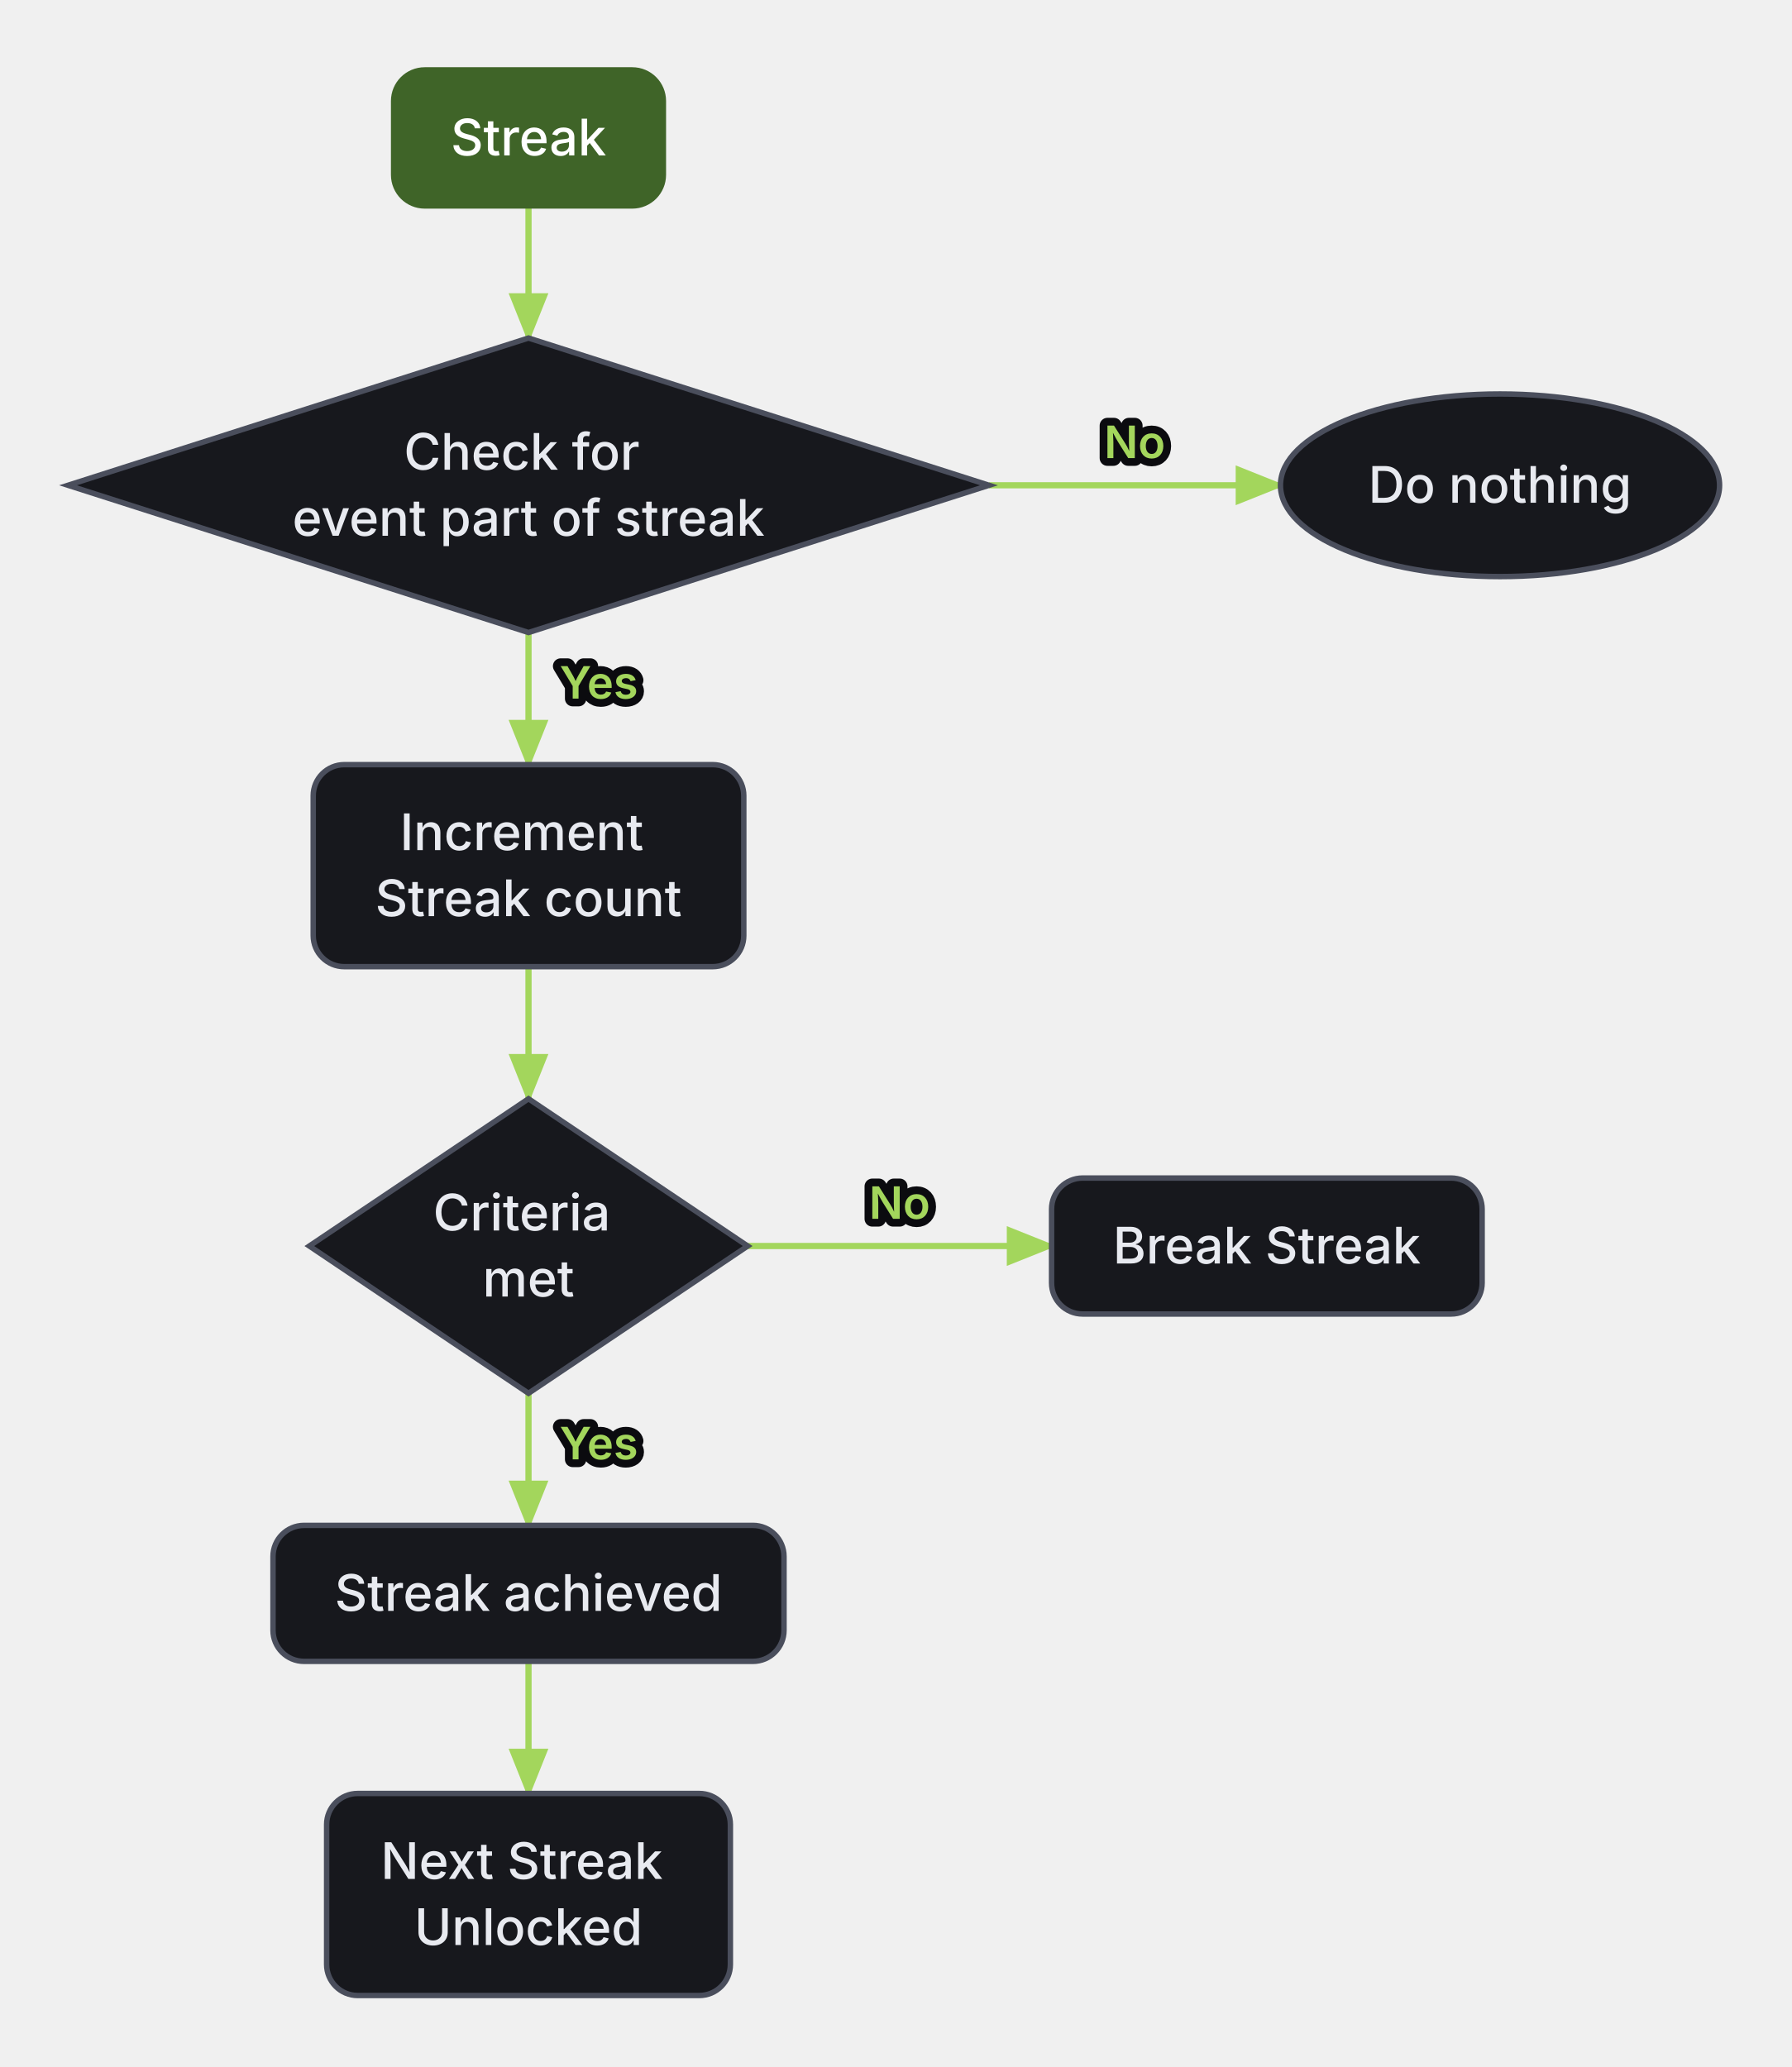
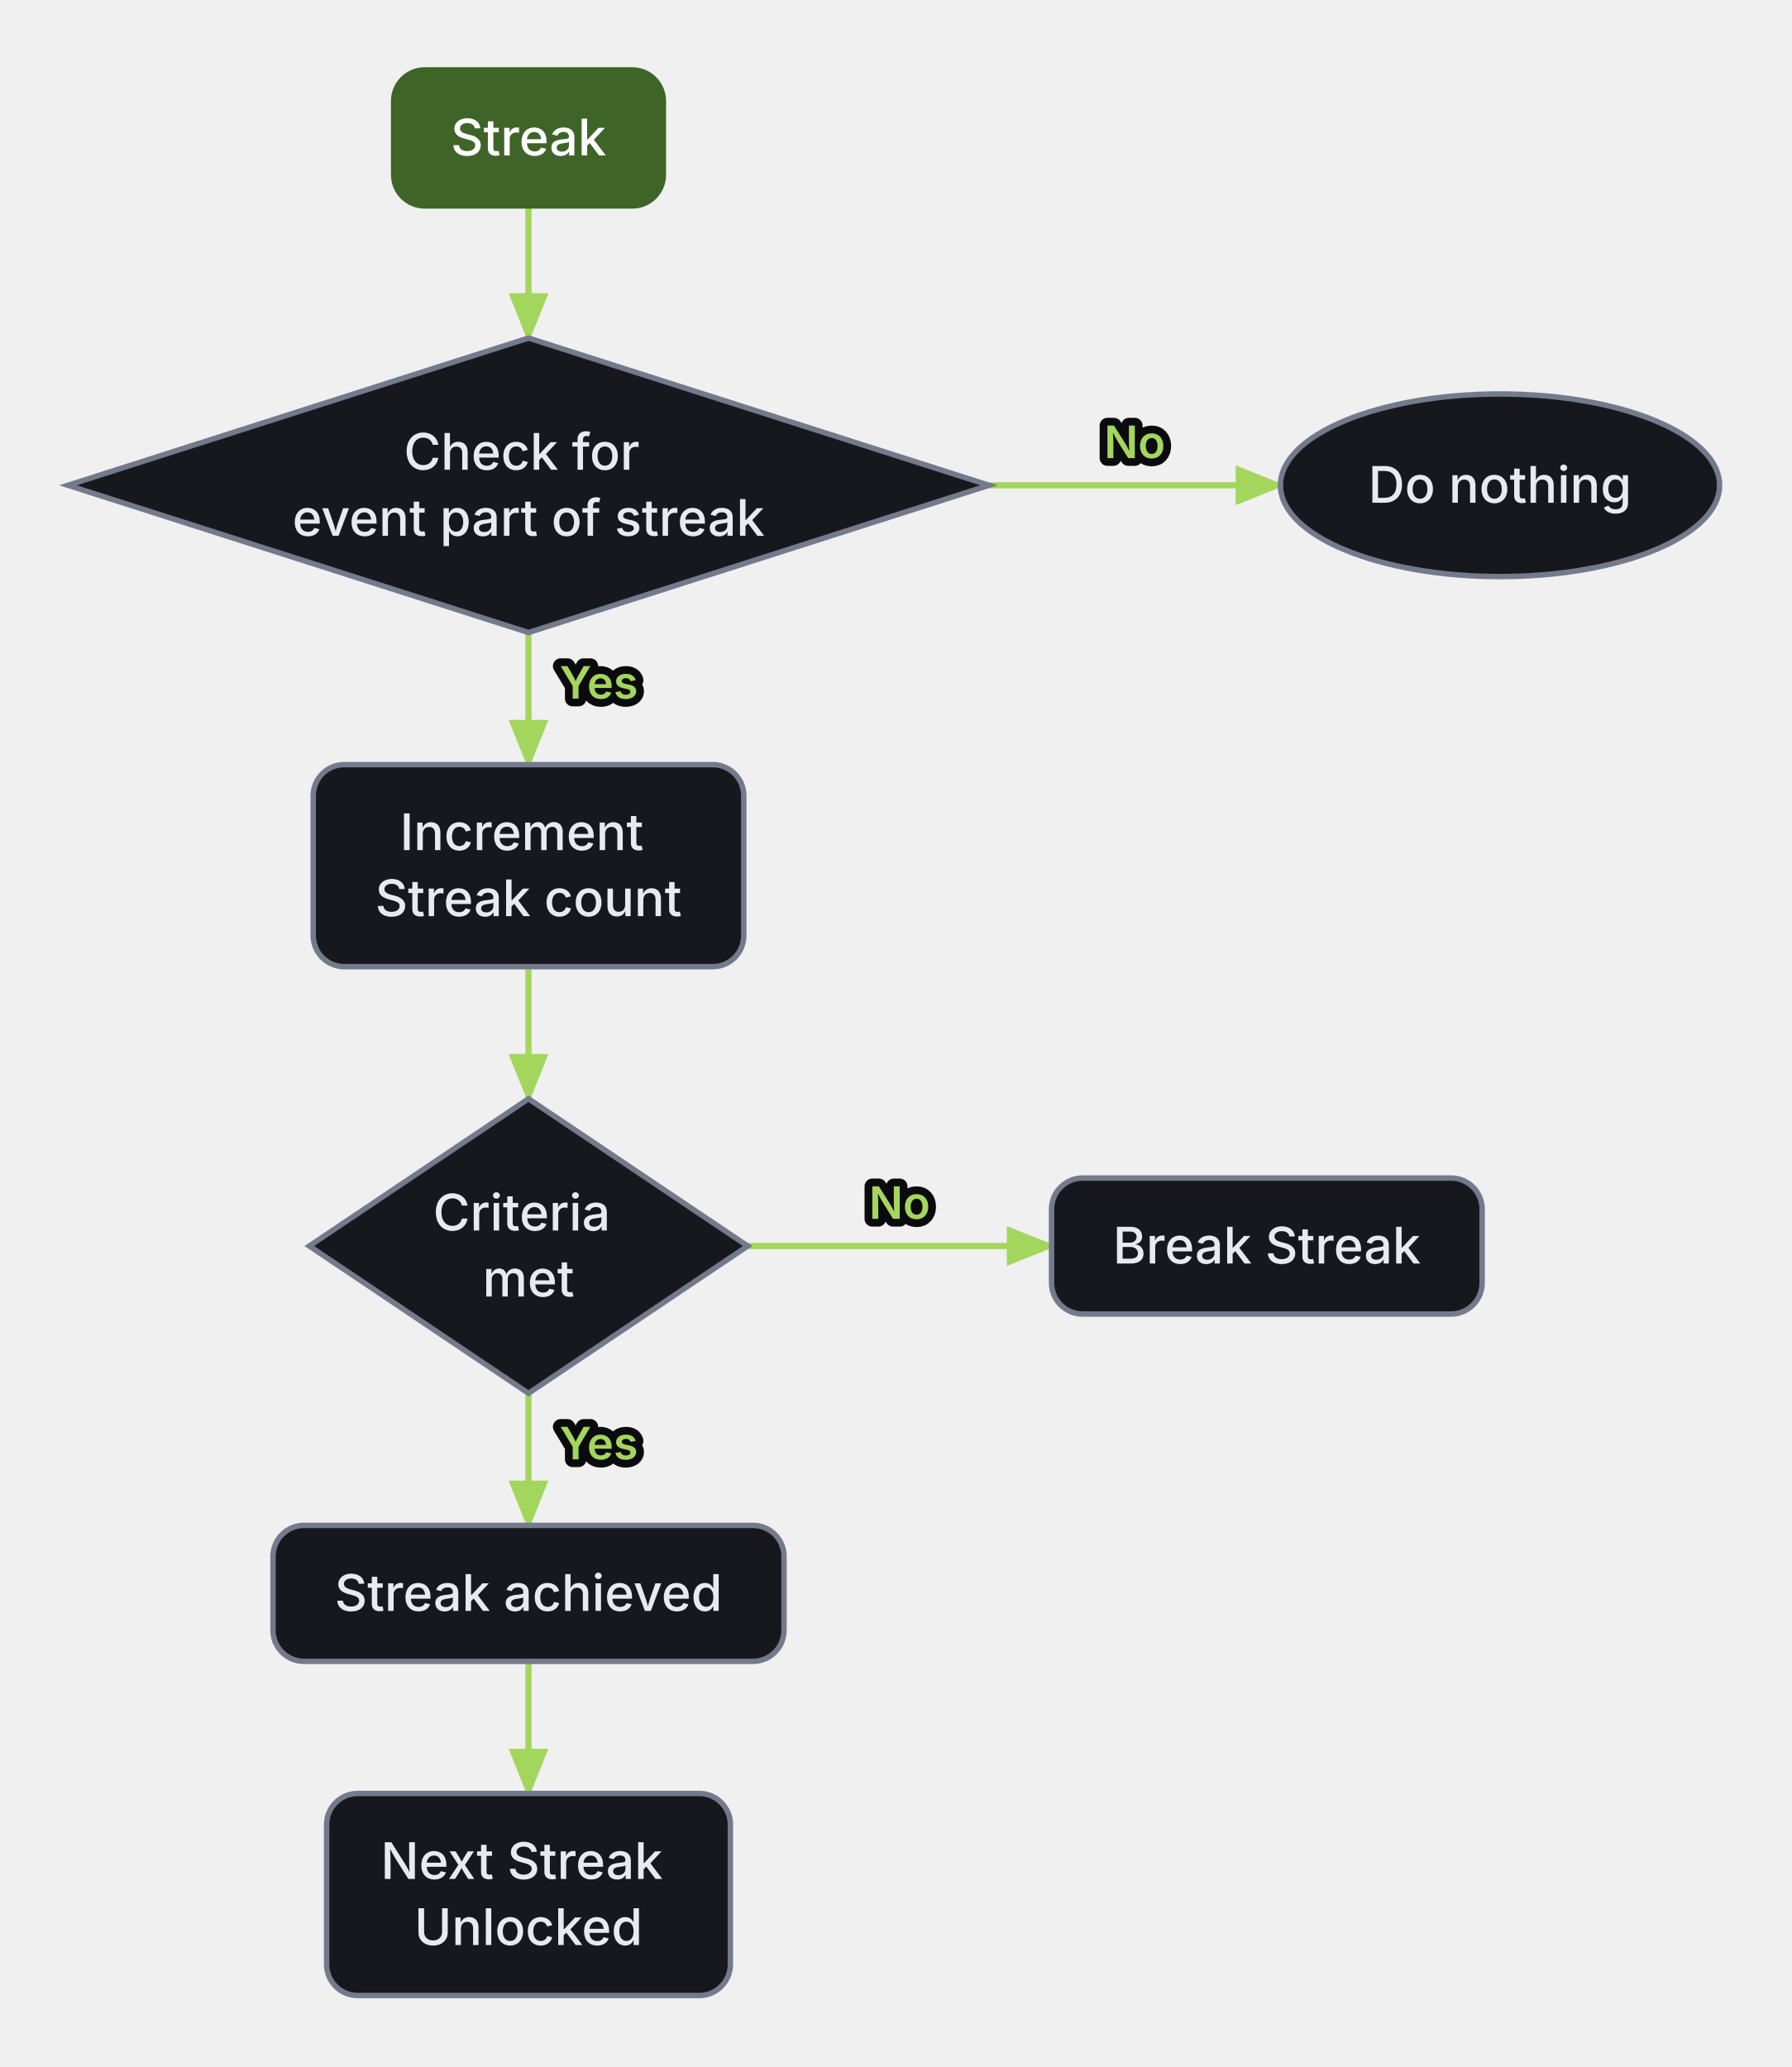
<svg xmlns="http://www.w3.org/2000/svg" viewBox="14 12 461 532" width="461" height="532" font-family="Inter, ui-sans-serif, system-ui, -apple-system, Segoe UI, Helvetica, Arial, sans-serif">
  <defs>
    <marker id="ar" viewBox="0 0 10 10" refX="9" refY="5" markerWidth="8" markerHeight="8" orient="auto-start-reverse">
      <path d="M0,1 L10,5 L0,9 z" fill="#a3d65c" />
    </marker>
  </defs>
  <path d="M150.0,65.0 L150.0,99.0" fill="none" stroke="#a3d65c" stroke-width="1.6" stroke-linejoin="round" marker-end="url(#ar)" />
  <path d="M150.0,174.8 L150.0,208.8" fill="none" stroke="#a3d65c" stroke-width="1.6" stroke-linejoin="round" marker-end="url(#ar)" />
  <path d="M150.0,260.8 L150.0,294.8" fill="none" stroke="#a3d65c" stroke-width="1.6" stroke-linejoin="round" marker-end="url(#ar)" />
  <path d="M150.0,370.6 L150.0,404.6" fill="none" stroke="#a3d65c" stroke-width="1.6" stroke-linejoin="round" marker-end="url(#ar)" />
  <path d="M150.0,439.6 L150.0,473.6" fill="none" stroke="#a3d65c" stroke-width="1.6" stroke-linejoin="round" marker-end="url(#ar)" />
  <path d="M268.5,136.9 L343.5,136.9" fill="none" stroke="#a3d65c" stroke-width="1.6" stroke-linejoin="round" marker-end="url(#ar)" />
  <path d="M206.4,332.7 L284.6,332.7" fill="none" stroke="#a3d65c" stroke-width="1.6" stroke-linejoin="round" marker-end="url(#ar)" />
  <rect x="115.3" y="30.0" width="69.4" height="35" rx="8" fill="#3f6428" stroke="#3f6428" stroke-width="1.4" />
  <text text-anchor="middle" font-size="13" font-weight="500" fill="#ffffff">
    <tspan x="150" y="52.0">Streak</tspan>
  </text>
-   <polygon points="150,99.0 268.5,136.9 150,174.8 31.5,136.9" fill="#17181d" stroke="#4a4e5c" stroke-width="1.4" />
+   <polygon points="150,99.0 268.5,136.9 150,174.8 31.5,136.9" fill="#17181d" stroke="#737a8c" stroke-width="1.4" />
  <text text-anchor="middle" font-size="13" font-weight="500" fill="#e8eaf0">
    <tspan x="150" y="132.9">Check for</tspan>
    <tspan x="150" y="149.9">event part of streak</tspan>
  </text>
-   <rect x="94.6" y="208.8" width="110.8" height="52" rx="8" fill="#17181d" stroke="#4a4e5c" stroke-width="1.4" />
+   <rect x="94.6" y="208.8" width="110.8" height="52" rx="8" fill="#17181d" stroke="#737a8c" stroke-width="1.4" />
  <text text-anchor="middle" font-size="13" font-weight="500" fill="#e8eaf0">
    <tspan x="150" y="230.8">Increment</tspan>
    <tspan x="150" y="247.8">Streak count</tspan>
  </text>
-   <polygon points="150,294.8 206.4,332.7 150,370.6 93.6,332.7" fill="#17181d" stroke="#4a4e5c" stroke-width="1.4" />
+   <polygon points="150,294.8 206.4,332.7 150,370.6 93.6,332.7" fill="#17181d" stroke="#737a8c" stroke-width="1.4" />
  <text text-anchor="middle" font-size="13" font-weight="500" fill="#e8eaf0">
    <tspan x="150" y="328.7">Criteria</tspan>
    <tspan x="150" y="345.7">met</tspan>
  </text>
-   <rect x="84.25" y="404.6" width="131.5" height="35" rx="8" fill="#17181d" stroke="#4a4e5c" stroke-width="1.4" />
+   <rect x="84.25" y="404.6" width="131.5" height="35" rx="8" fill="#17181d" stroke="#737a8c" stroke-width="1.4" />
  <text text-anchor="middle" font-size="13" font-weight="500" fill="#e8eaf0">
    <tspan x="150" y="426.6">Streak achieved</tspan>
  </text>
-   <rect x="98.05" y="473.6" width="103.9" height="52" rx="8" fill="#17181d" stroke="#4a4e5c" stroke-width="1.4" />
+   <rect x="98.05" y="473.6" width="103.9" height="52" rx="8" fill="#17181d" stroke="#737a8c" stroke-width="1.4" />
  <text text-anchor="middle" font-size="13" font-weight="500" fill="#e8eaf0">
    <tspan x="150" y="495.6">Next Streak</tspan>
    <tspan x="150" y="512.6">Unlocked</tspan>
  </text>
-   <ellipse cx="400" cy="136.9" rx="56.5" ry="23.5" fill="#17181d" stroke="#4a4e5c" stroke-width="1.4" />
+   <ellipse cx="400" cy="136.9" rx="56.5" ry="23.5" fill="#17181d" stroke="#737a8c" stroke-width="1.4" />
  <text text-anchor="middle" font-size="13" font-weight="500" fill="#e8eaf0">
    <tspan x="400" y="141.4">Do nothing</tspan>
  </text>
-   <rect x="284.6" y="315.2" width="110.8" height="35" rx="8" fill="#17181d" stroke="#4a4e5c" stroke-width="1.4" />
+   <rect x="284.6" y="315.2" width="110.8" height="35" rx="8" fill="#17181d" stroke="#737a8c" stroke-width="1.4" />
  <text text-anchor="middle" font-size="13" font-weight="500" fill="#e8eaf0">
    <tspan x="340" y="337.2">Break Streak</tspan>
  </text>
  <text text-anchor="start" font-size="11.5" font-weight="600" fill="none" stroke="#0b0b0f" stroke-width="4" stroke-linejoin="round">
    <tspan x="158.0" y="191.8">Yes</tspan>
  </text>
  <text text-anchor="start" font-size="11.5" font-weight="600" fill="#a3d65c">
    <tspan x="158.0" y="191.8">Yes</tspan>
  </text>
  <text text-anchor="start" font-size="11.5" font-weight="600" fill="none" stroke="#0b0b0f" stroke-width="4" stroke-linejoin="round">
    <tspan x="158.0" y="387.6">Yes</tspan>
  </text>
  <text text-anchor="start" font-size="11.5" font-weight="600" fill="#a3d65c">
    <tspan x="158.0" y="387.6">Yes</tspan>
  </text>
  <text text-anchor="middle" font-size="11.5" font-weight="600" fill="none" stroke="#0b0b0f" stroke-width="4" stroke-linejoin="round">
    <tspan x="306.0" y="129.9">No</tspan>
  </text>
  <text text-anchor="middle" font-size="11.5" font-weight="600" fill="#a3d65c">
    <tspan x="306.0" y="129.9">No</tspan>
  </text>
  <text text-anchor="middle" font-size="11.5" font-weight="600" fill="none" stroke="#0b0b0f" stroke-width="4" stroke-linejoin="round">
    <tspan x="245.5" y="325.7">No</tspan>
  </text>
  <text text-anchor="middle" font-size="11.5" font-weight="600" fill="#a3d65c">
    <tspan x="245.5" y="325.7">No</tspan>
  </text>
</svg>
